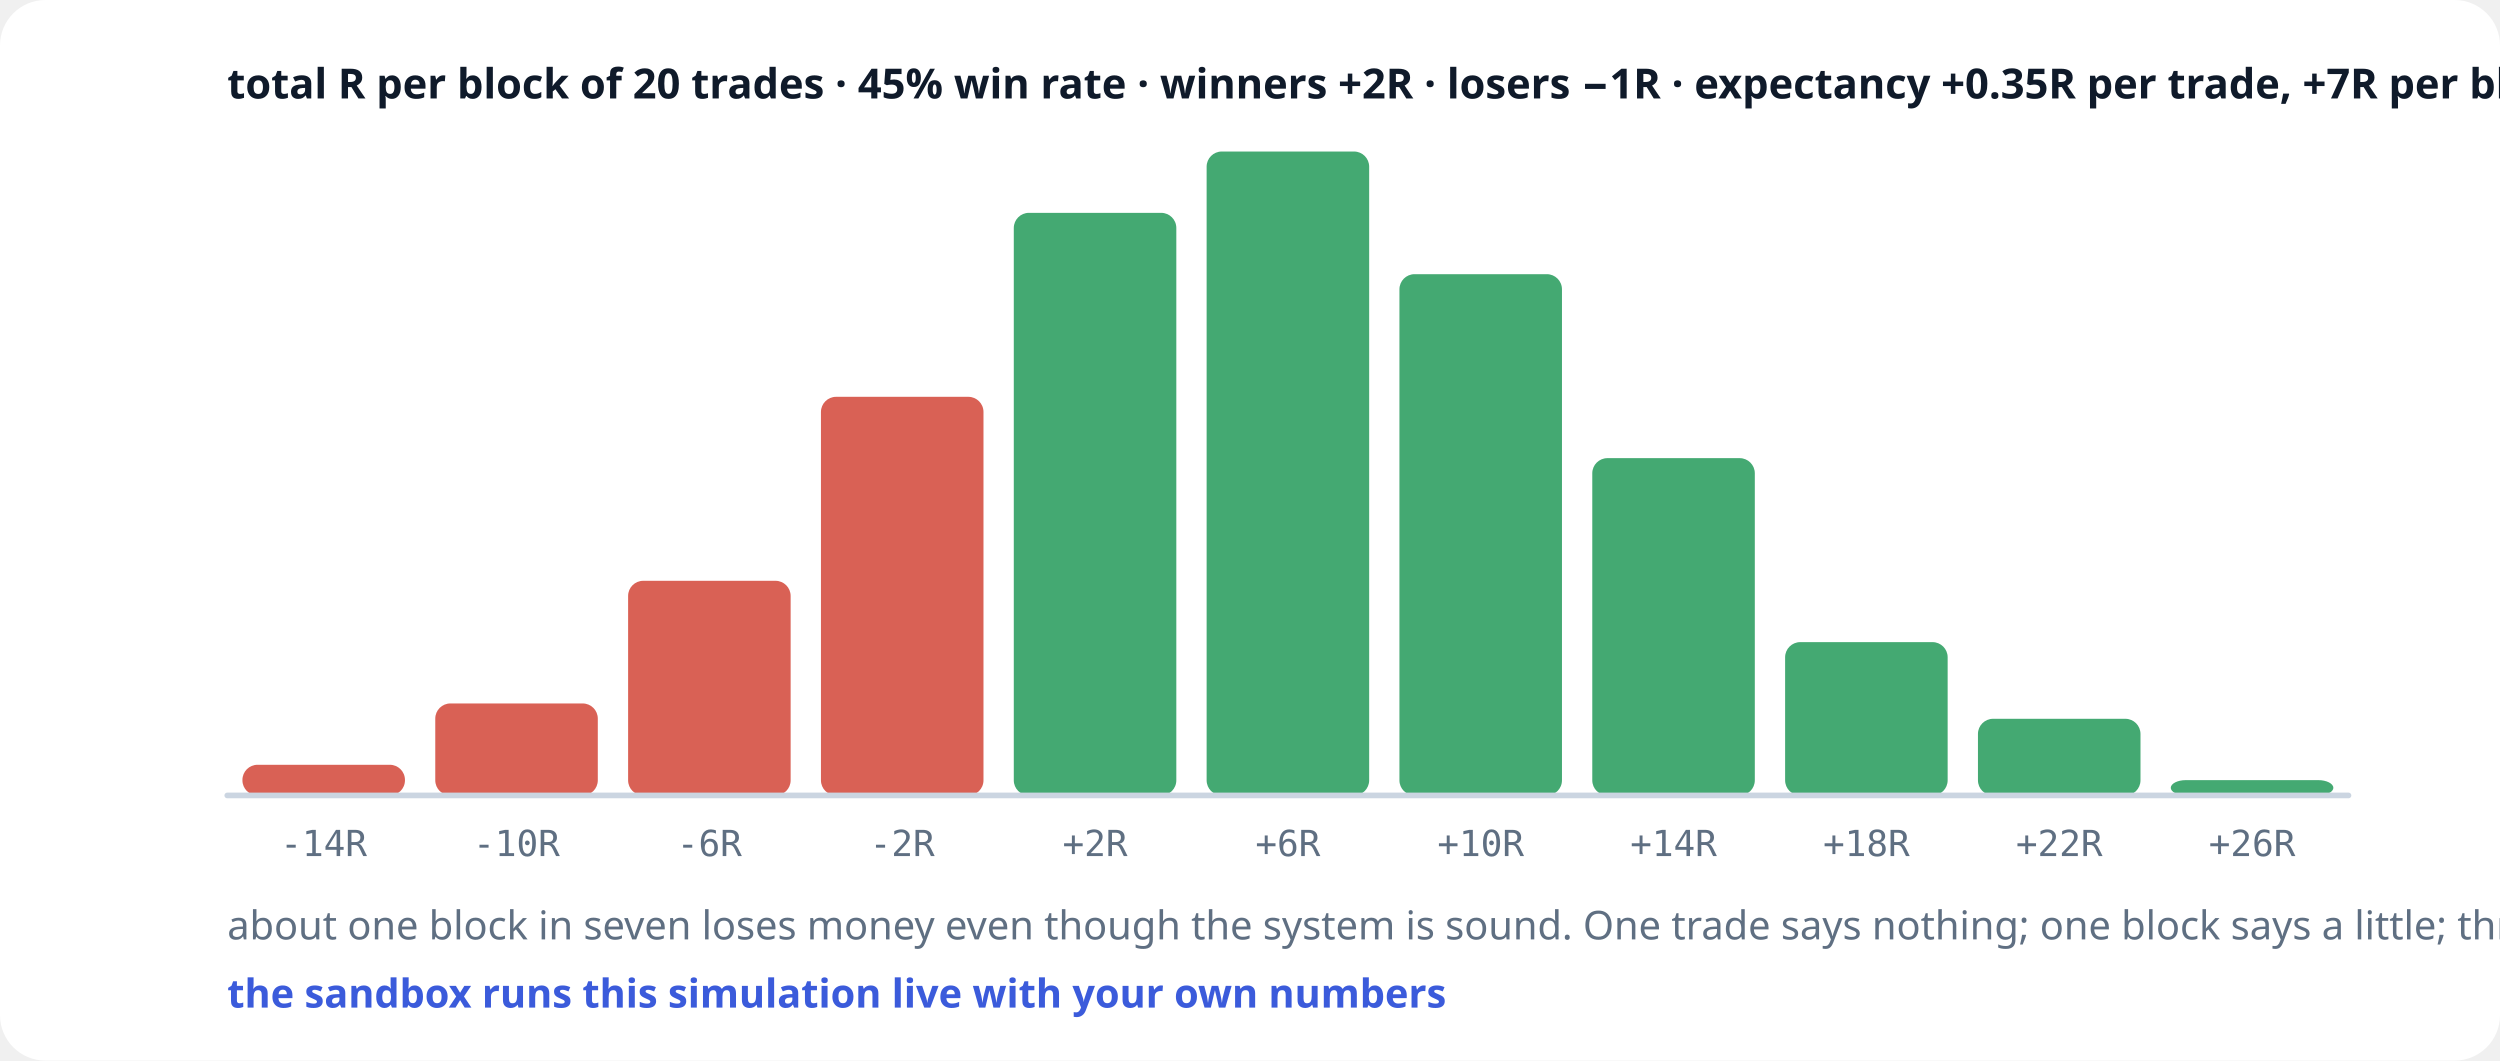
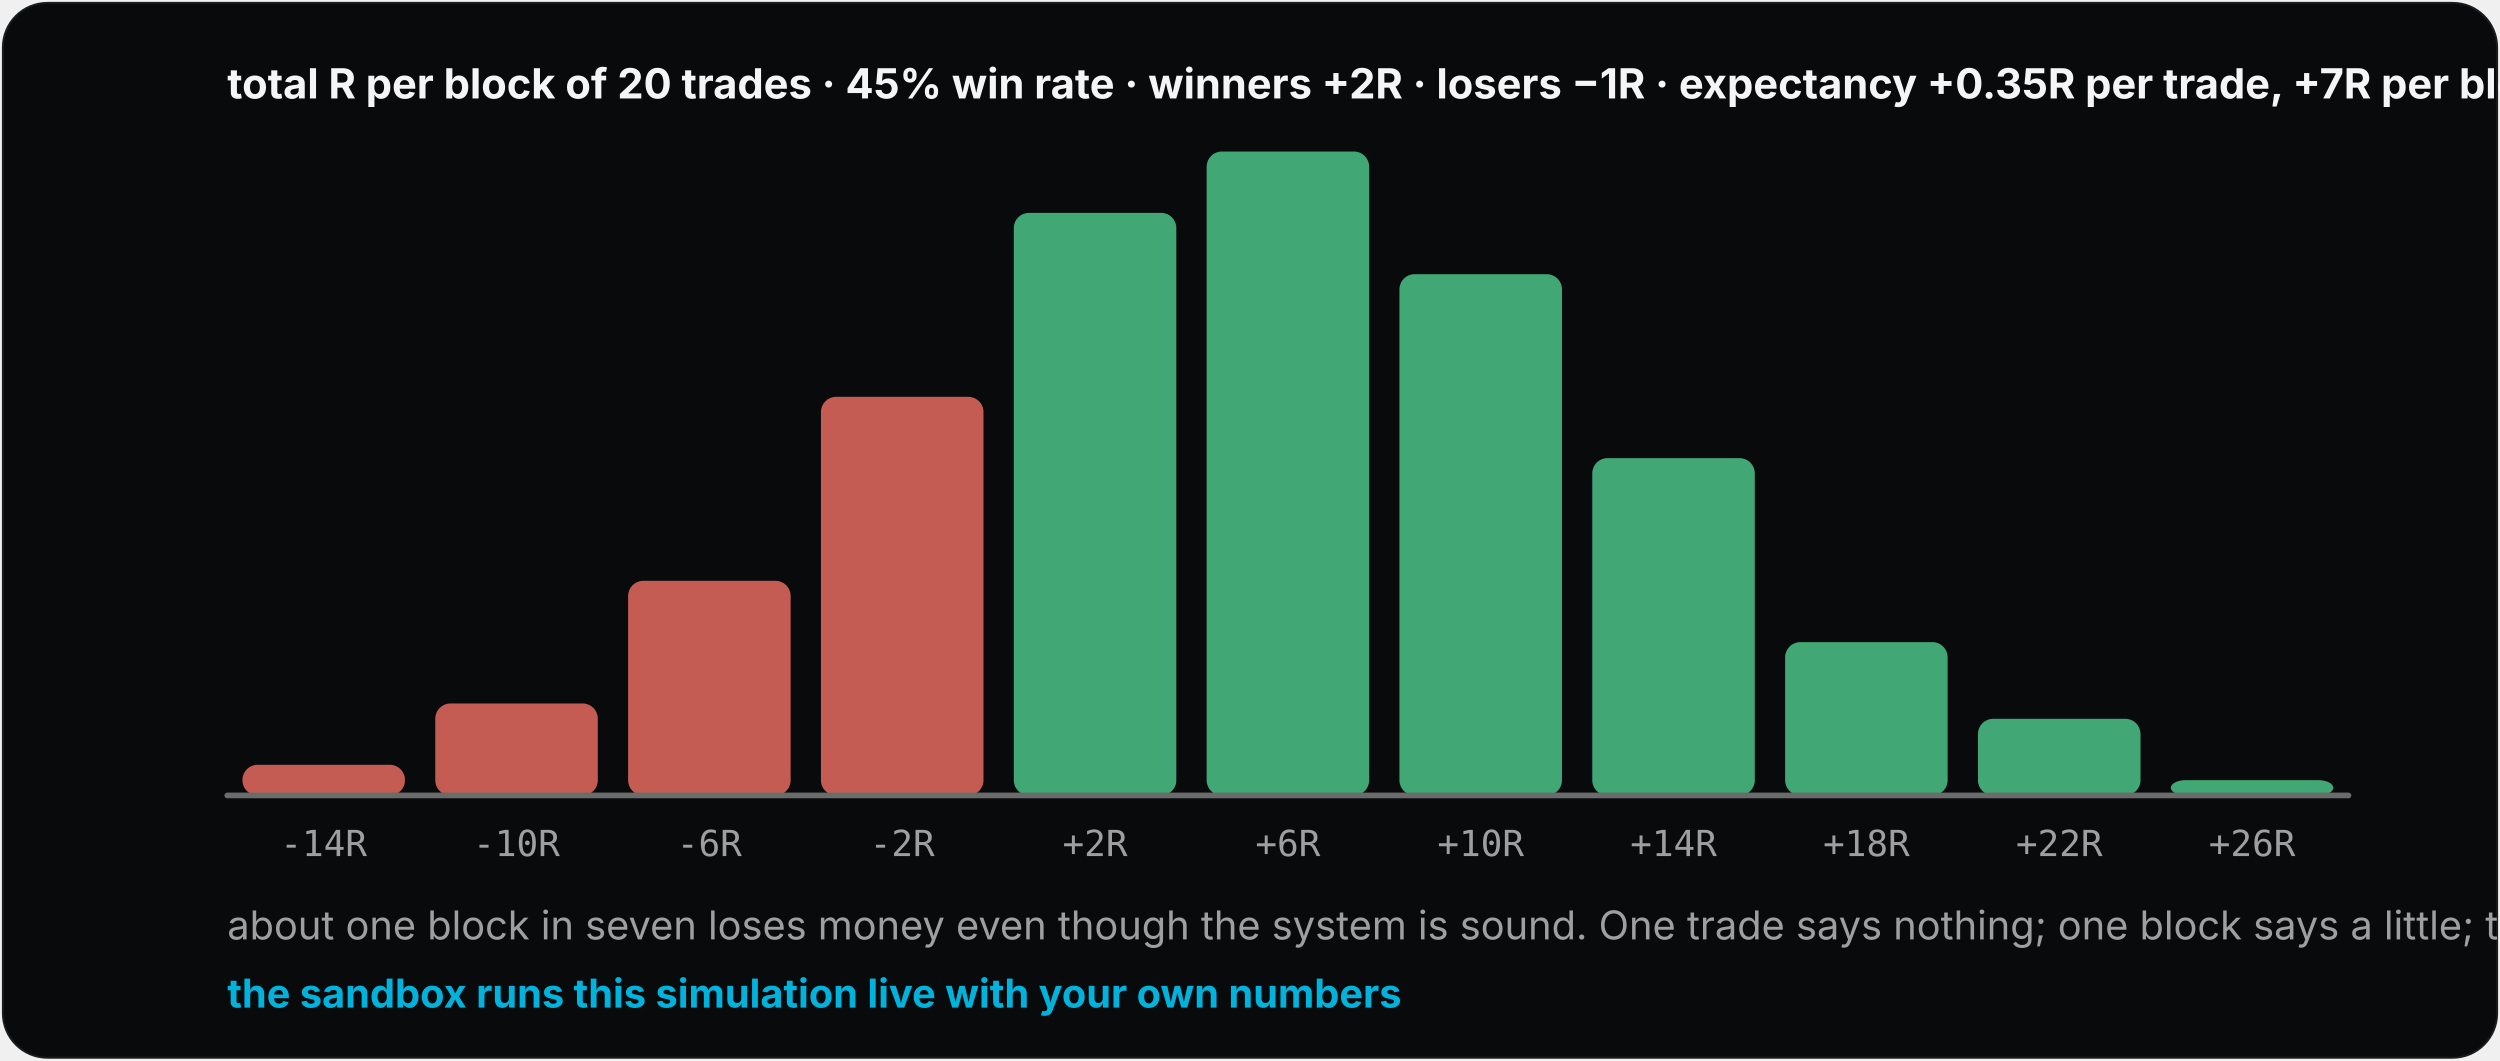
- <svg xmlns="http://www.w3.org/2000/svg" viewBox="0 0 660 280" role="img" aria-label="A histogram of the total R earned in two hundred simulated blocks of twenty trades for a system that wins forty-five percent of the time with two-R winners and one-R losers; most blocks are positive, a meaningful minority are negative" style="font-family:Manrope, 'Segoe UI', system-ui, -apple-system, sans-serif;font-size:13px" data-w="660">
-   <rect x="0" y="0" width="660" height="280" rx="12" style="fill:#ffffff" />
+ <svg xmlns="http://www.w3.org/2000/svg" viewBox="0 0 660 280" role="img" aria-label="A histogram of the total R earned in two hundred simulated blocks of twenty trades for a system that wins forty-five percent of the time with two-R winners and one-R losers; most blocks are positive, a meaningful minority are negative" style="font-family:Inter, 'Segoe UI', system-ui, -apple-system, sans-serif;font-size:13px" data-w="660">
+   <rect x="0.5" y="0.5" width="659" height="279" rx="12" style="fill:#090a0b;stroke:rgba(255,255,255,.08);stroke-width:1" />
  <defs>
    <marker id="fg61-ink" viewBox="0 0 10 10" refX="9" refY="5" markerWidth="7" markerHeight="7" orient="auto-start-reverse">
-       <path d="M0 0.5 L10 5 L0 9.5 z" style="fill:#0f1a2a" />
+       <path d="M0 0.5 L10 5 L0 9.5 z" style="fill:#f5f5f7" />
    </marker>
    <marker id="fg61-muted" viewBox="0 0 10 10" refX="9" refY="5" markerWidth="7" markerHeight="7" orient="auto-start-reverse">
-       <path d="M0 0.5 L10 5 L0 9.5 z" style="fill:#5f6f82" />
+       <path d="M0 0.5 L10 5 L0 9.5 z" style="fill:#9f9fa0" />
    </marker>
    <marker id="fg61-bid" viewBox="0 0 10 10" refX="9" refY="5" markerWidth="7" markerHeight="7" orient="auto-start-reverse">
-       <path d="M0 0.5 L10 5 L0 9.5 z" style="fill:#15934f" />
+       <path d="M0 0.5 L10 5 L0 9.5 z" style="fill:#4fce8f" />
    </marker>
    <marker id="fg61-ask" viewBox="0 0 10 10" refX="9" refY="5" markerWidth="7" markerHeight="7" orient="auto-start-reverse">
-       <path d="M0 0.5 L10 5 L0 9.5 z" style="fill:#d0392b" />
+       <path d="M0 0.5 L10 5 L0 9.5 z" style="fill:#f47067" />
    </marker>
    <marker id="fg61-you" viewBox="0 0 10 10" refX="9" refY="5" markerWidth="7" markerHeight="7" orient="auto-start-reverse">
-       <path d="M0 0.5 L10 5 L0 9.5 z" style="fill:#3b5bdb" />
+       <path d="M0 0.5 L10 5 L0 9.5 z" style="fill:#00b3dd" />
    </marker>
    <marker id="fg61-oracle" viewBox="0 0 10 10" refX="9" refY="5" markerWidth="7" markerHeight="7" orient="auto-start-reverse">
-       <path d="M0 0.5 L10 5 L0 9.5 z" style="fill:#c07a0c" />
+       <path d="M0 0.5 L10 5 L0 9.5 z" style="fill:#e3a63d" />
    </marker>
    <marker id="fg61-mint" viewBox="0 0 10 10" refX="9" refY="5" markerWidth="7" markerHeight="7" orient="auto-start-reverse">
-       <path d="M0 0.5 L10 5 L0 9.5 z" style="fill:#0e9a86" />
+       <path d="M0 0.5 L10 5 L0 9.5 z" style="fill:#ffffff" />
    </marker>
  </defs>
-   <rect x="64" y="201.9" width="42.91" height="8.1" rx="4" style="fill:#d0392b;opacity:0.8" />
-   <text x="85.45" y="226" text-anchor="middle" style="fill:#5f6f82;font-family:'JetBrains Mono', Consolas, Menlo, monospace;font-size:9.5px">-14R</text>
-   <rect x="114.91" y="185.71" width="42.91" height="24.29" rx="4" style="fill:#d0392b;opacity:0.8" />
-   <text x="136.36" y="226" text-anchor="middle" style="fill:#5f6f82;font-family:'JetBrains Mono', Consolas, Menlo, monospace;font-size:9.5px">-10R</text>
-   <rect x="165.82" y="153.33" width="42.91" height="56.67" rx="4" style="fill:#d0392b;opacity:0.8" />
-   <text x="187.27" y="226" text-anchor="middle" style="fill:#5f6f82;font-family:'JetBrains Mono', Consolas, Menlo, monospace;font-size:9.5px">-6R</text>
-   <rect x="216.73" y="104.76" width="42.91" height="105.24" rx="4" style="fill:#d0392b;opacity:0.8" />
-   <text x="238.18" y="226" text-anchor="middle" style="fill:#5f6f82;font-family:'JetBrains Mono', Consolas, Menlo, monospace;font-size:9.5px">-2R</text>
-   <rect x="267.64" y="56.19" width="42.91" height="153.81" rx="4" style="fill:#15934f;opacity:0.8" />
-   <text x="289.09" y="226" text-anchor="middle" style="fill:#5f6f82;font-family:'JetBrains Mono', Consolas, Menlo, monospace;font-size:9.5px">+2R</text>
-   <rect x="318.55" y="40" width="42.91" height="170" rx="4" style="fill:#15934f;opacity:0.8" />
-   <text x="340" y="226" text-anchor="middle" style="fill:#5f6f82;font-family:'JetBrains Mono', Consolas, Menlo, monospace;font-size:9.5px">+6R</text>
-   <rect x="369.45" y="72.38" width="42.91" height="137.62" rx="4" style="fill:#15934f;opacity:0.8" />
-   <text x="390.91" y="226" text-anchor="middle" style="fill:#5f6f82;font-family:'JetBrains Mono', Consolas, Menlo, monospace;font-size:9.5px">+10R</text>
-   <rect x="420.36" y="120.95" width="42.91" height="89.05" rx="4" style="fill:#15934f;opacity:0.8" />
-   <text x="441.82" y="226" text-anchor="middle" style="fill:#5f6f82;font-family:'JetBrains Mono', Consolas, Menlo, monospace;font-size:9.5px">+14R</text>
-   <rect x="471.27" y="169.52" width="42.91" height="40.48" rx="4" style="fill:#15934f;opacity:0.8" />
-   <text x="492.73" y="226" text-anchor="middle" style="fill:#5f6f82;font-family:'JetBrains Mono', Consolas, Menlo, monospace;font-size:9.5px">+18R</text>
-   <rect x="522.18" y="189.76" width="42.91" height="20.24" rx="4" style="fill:#15934f;opacity:0.8" />
-   <text x="543.64" y="226" text-anchor="middle" style="fill:#5f6f82;font-family:'JetBrains Mono', Consolas, Menlo, monospace;font-size:9.5px">+22R</text>
-   <rect x="573.09" y="205.95" width="42.91" height="4.05" rx="4" style="fill:#15934f;opacity:0.8" />
-   <text x="594.55" y="226" text-anchor="middle" style="fill:#5f6f82;font-family:'JetBrains Mono', Consolas, Menlo, monospace;font-size:9.5px">+26R</text>
-   <line x1="60" y1="210" x2="620" y2="210" style="stroke:#cbd5e1;stroke-width:1.5;stroke-linecap:round" />
-   <text x="60" y="26" style="fill:#0f1a2a;font-size:11px;font-weight:700">total R per block of 20 trades · 45% win rate · winners +2R · losers −1R · expectancy +0.35R per trade, +7R per block</text>
-   <text x="60" y="248" style="fill:#5f6f82;font-size:10.5px">about one block in seven loses money even though the system is sound. One trade says nothing; one block says a little; three blocks say something.</text>
-   <text x="60" y="266" style="fill:#3b5bdb;font-size:10.5px;font-weight:700">the sandbox runs this simulation live with your own numbers</text>
+   <rect x="64" y="201.9" width="42.91" height="8.1" rx="4" style="fill:#f47067;opacity:0.8" />
+   <text x="85.45" y="226" text-anchor="middle" style="fill:#9f9fa0;font-family:'Roboto Mono', Consolas, Menlo, monospace;font-size:9.5px">-14R</text>
+   <rect x="114.91" y="185.71" width="42.91" height="24.29" rx="4" style="fill:#f47067;opacity:0.8" />
+   <text x="136.36" y="226" text-anchor="middle" style="fill:#9f9fa0;font-family:'Roboto Mono', Consolas, Menlo, monospace;font-size:9.5px">-10R</text>
+   <rect x="165.82" y="153.33" width="42.91" height="56.67" rx="4" style="fill:#f47067;opacity:0.8" />
+   <text x="187.27" y="226" text-anchor="middle" style="fill:#9f9fa0;font-family:'Roboto Mono', Consolas, Menlo, monospace;font-size:9.5px">-6R</text>
+   <rect x="216.73" y="104.76" width="42.91" height="105.24" rx="4" style="fill:#f47067;opacity:0.8" />
+   <text x="238.18" y="226" text-anchor="middle" style="fill:#9f9fa0;font-family:'Roboto Mono', Consolas, Menlo, monospace;font-size:9.5px">-2R</text>
+   <rect x="267.64" y="56.19" width="42.91" height="153.81" rx="4" style="fill:#4fce8f;opacity:0.8" />
+   <text x="289.09" y="226" text-anchor="middle" style="fill:#9f9fa0;font-family:'Roboto Mono', Consolas, Menlo, monospace;font-size:9.5px">+2R</text>
+   <rect x="318.55" y="40" width="42.91" height="170" rx="4" style="fill:#4fce8f;opacity:0.8" />
+   <text x="340" y="226" text-anchor="middle" style="fill:#9f9fa0;font-family:'Roboto Mono', Consolas, Menlo, monospace;font-size:9.5px">+6R</text>
+   <rect x="369.45" y="72.38" width="42.91" height="137.62" rx="4" style="fill:#4fce8f;opacity:0.8" />
+   <text x="390.91" y="226" text-anchor="middle" style="fill:#9f9fa0;font-family:'Roboto Mono', Consolas, Menlo, monospace;font-size:9.5px">+10R</text>
+   <rect x="420.36" y="120.95" width="42.91" height="89.05" rx="4" style="fill:#4fce8f;opacity:0.8" />
+   <text x="441.82" y="226" text-anchor="middle" style="fill:#9f9fa0;font-family:'Roboto Mono', Consolas, Menlo, monospace;font-size:9.5px">+14R</text>
+   <rect x="471.27" y="169.52" width="42.91" height="40.48" rx="4" style="fill:#4fce8f;opacity:0.8" />
+   <text x="492.73" y="226" text-anchor="middle" style="fill:#9f9fa0;font-family:'Roboto Mono', Consolas, Menlo, monospace;font-size:9.5px">+18R</text>
+   <rect x="522.18" y="189.76" width="42.91" height="20.24" rx="4" style="fill:#4fce8f;opacity:0.8" />
+   <text x="543.64" y="226" text-anchor="middle" style="fill:#9f9fa0;font-family:'Roboto Mono', Consolas, Menlo, monospace;font-size:9.5px">+22R</text>
+   <rect x="573.09" y="205.95" width="42.91" height="4.05" rx="4" style="fill:#4fce8f;opacity:0.8" />
+   <text x="594.55" y="226" text-anchor="middle" style="fill:#9f9fa0;font-family:'Roboto Mono', Consolas, Menlo, monospace;font-size:9.5px">+26R</text>
+   <line x1="60" y1="210" x2="620" y2="210" style="stroke:#6a6b6b;stroke-width:1.5;stroke-linecap:round" />
+   <text x="60" y="26" style="fill:#f5f5f7;font-size:11px;font-weight:700">total R per block of 20 trades · 45% win rate · winners +2R · losers −1R · expectancy +0.35R per trade, +7R per block</text>
+   <text x="60" y="248" style="fill:#9f9fa0;font-size:10.5px">about one block in seven loses money even though the system is sound. One trade says nothing; one block says a little; three blocks say something.</text>
+   <text x="60" y="266" style="fill:#00b3dd;font-size:10.5px;font-weight:700">the sandbox runs this simulation live with your own numbers</text>
</svg>
